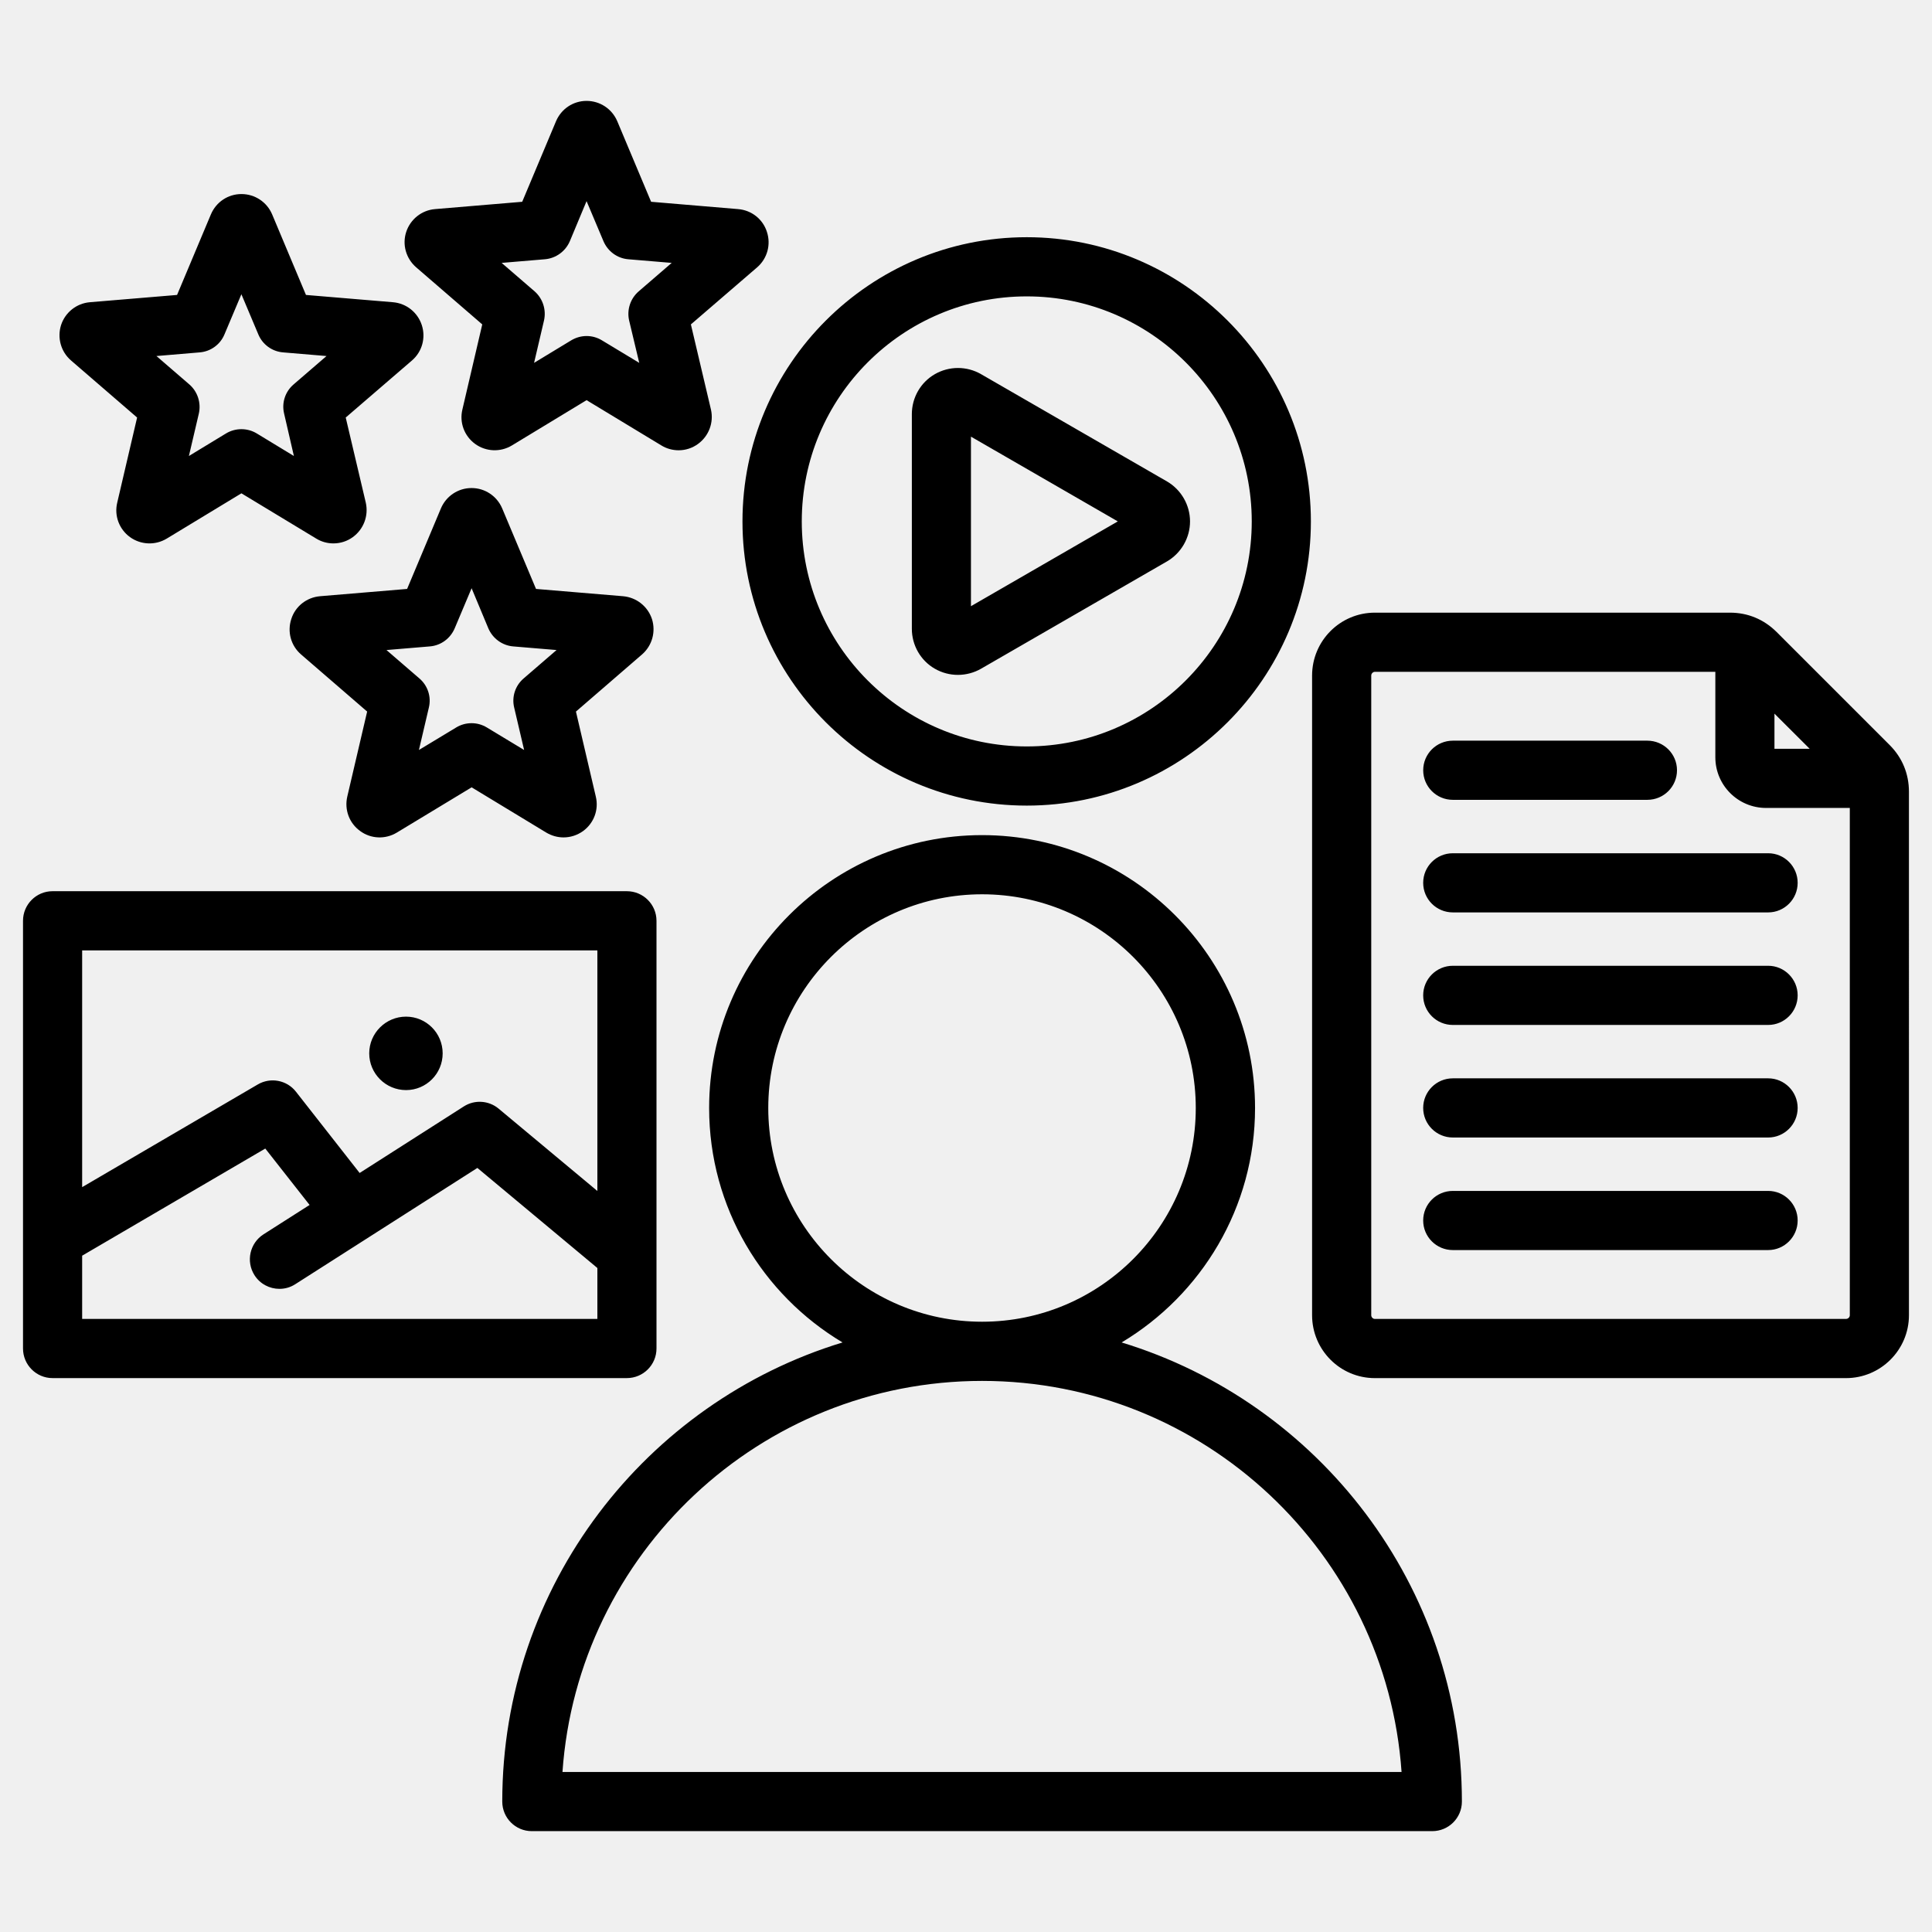
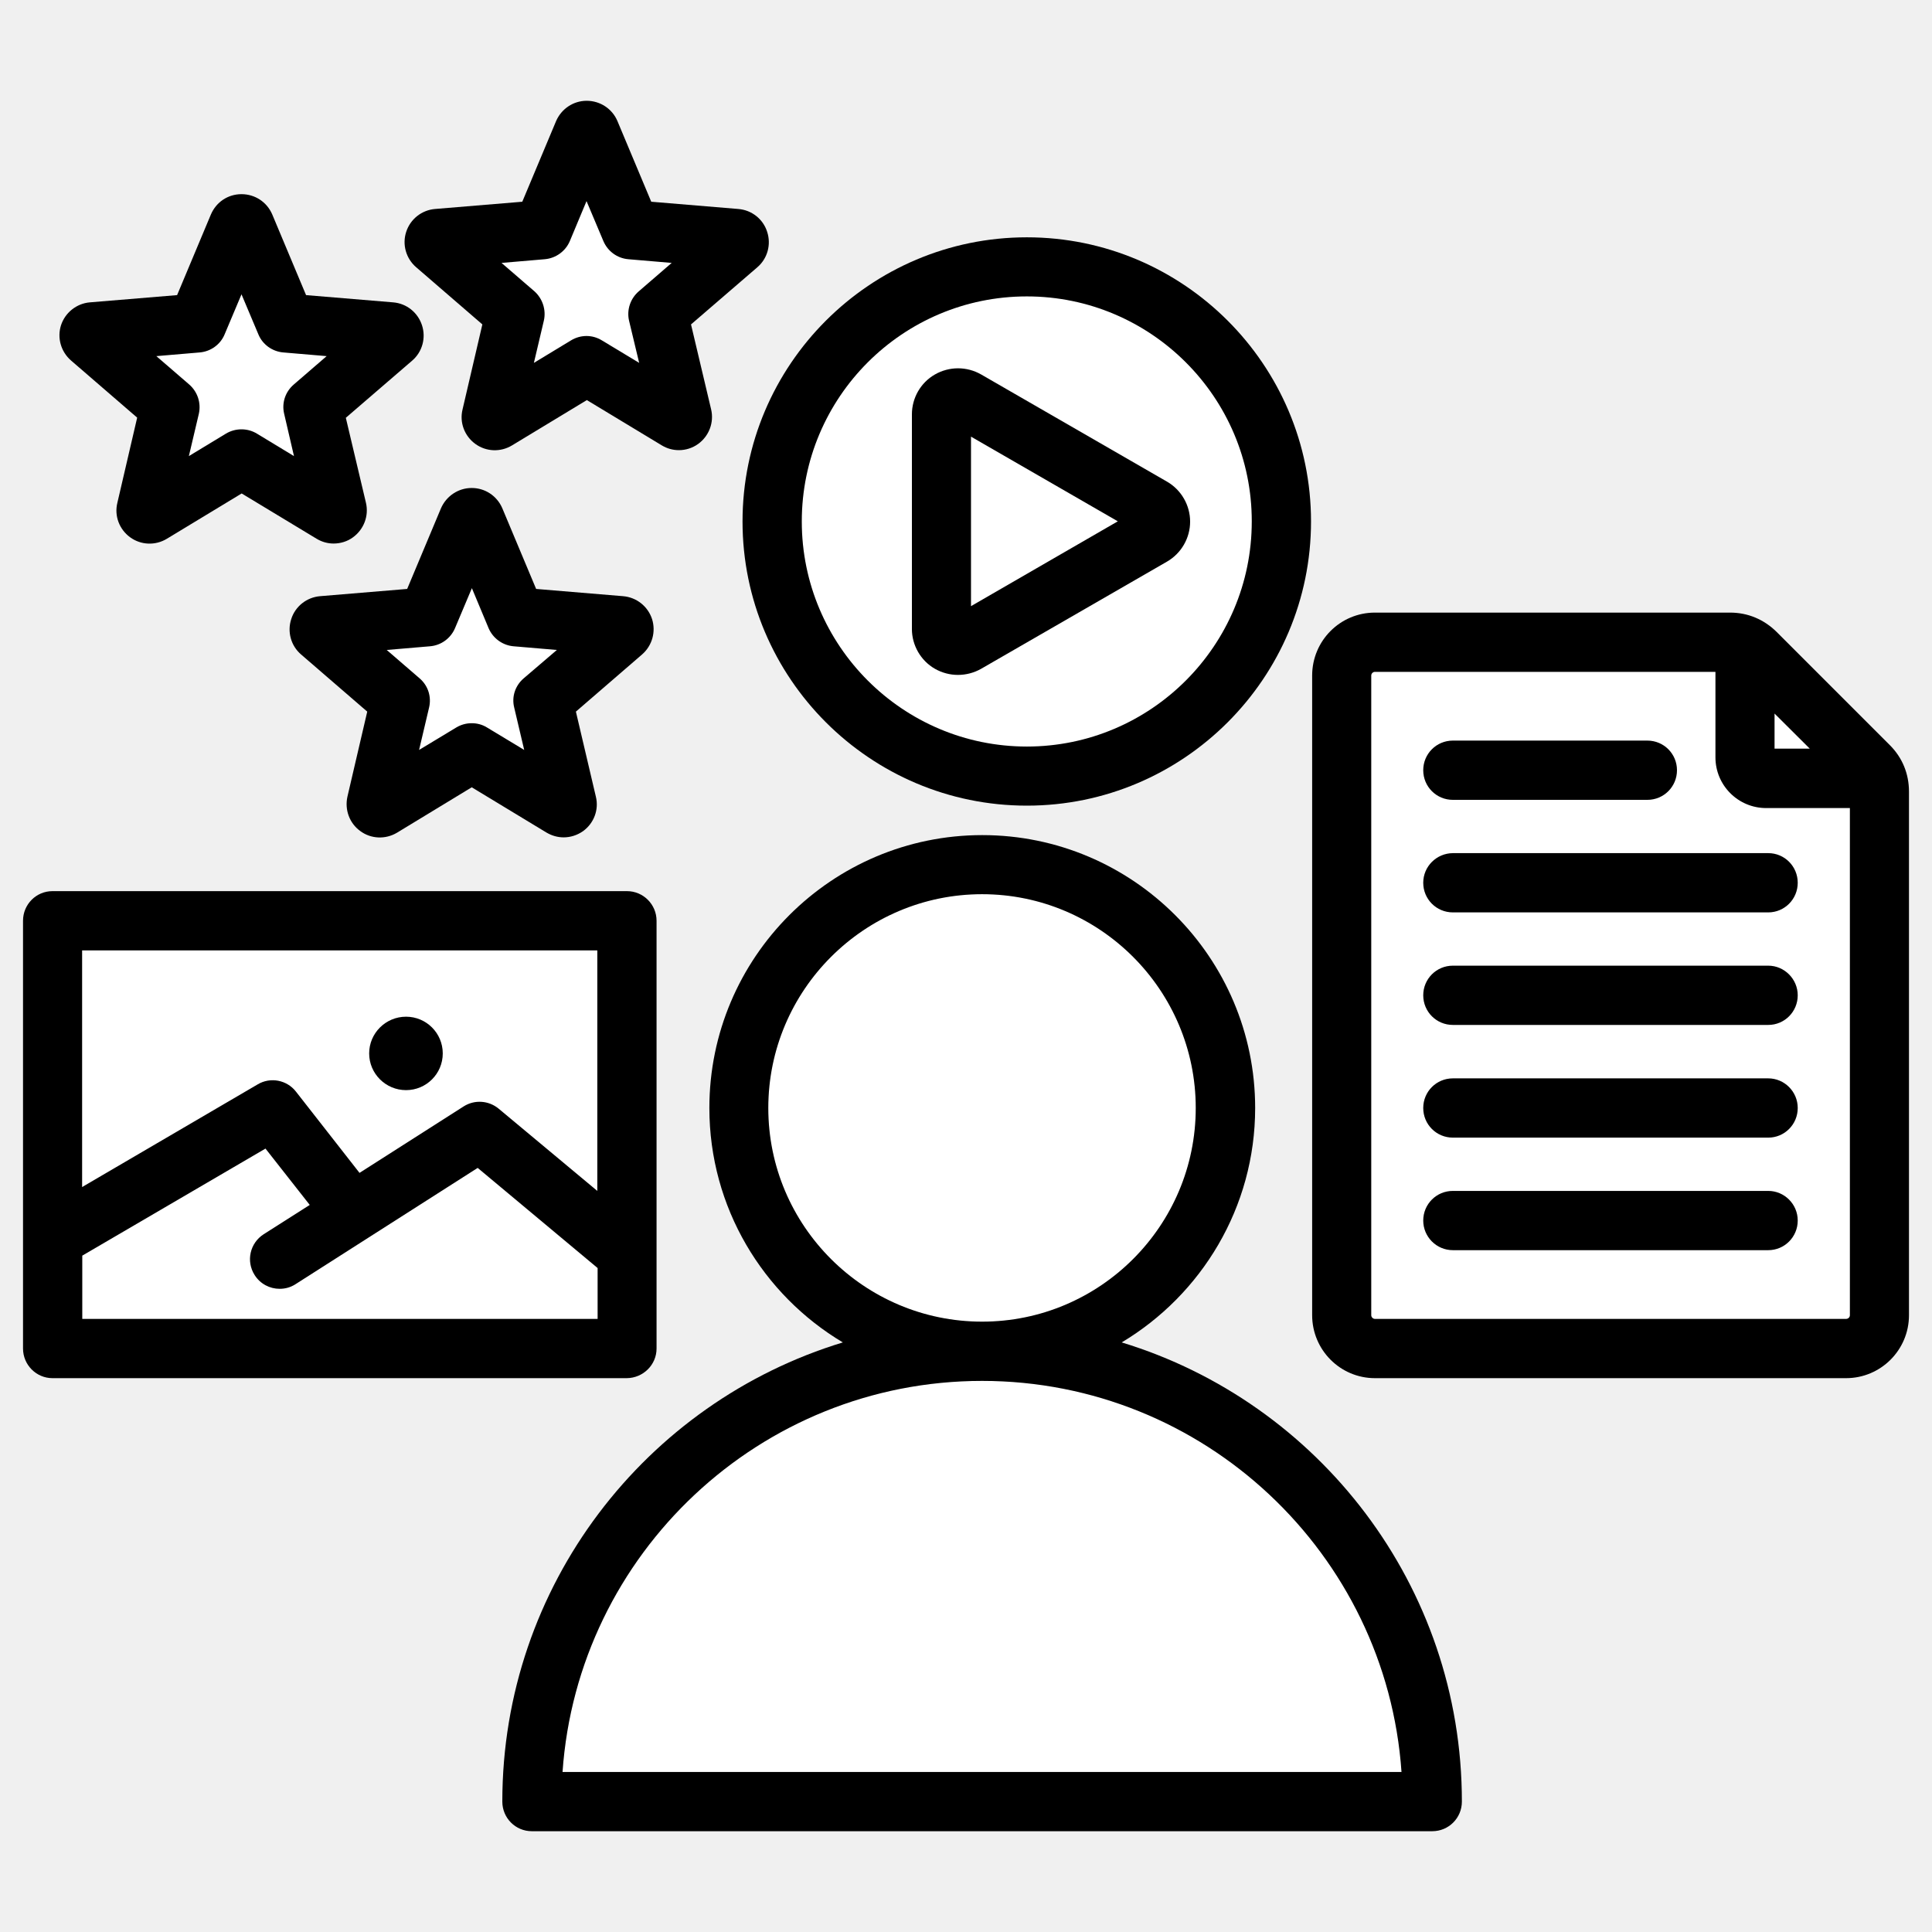
- <svg xmlns="http://www.w3.org/2000/svg" width="1200pt" height="1200pt" version="1.1" viewBox="0 0 1200 1200">
-   <path d="m124.04 218.87c6.828-0.551 12.781-4.871 15.383-11.184l10.512-24.926 10.512 24.926c2.606 6.312 8.555 10.633 15.383 11.184l26.977 2.269-20.48 17.664c-5.195 4.453-7.477 11.438-5.856 18.098l6.07 26.328-23.074-14.016c-5.844-3.527-13.211-3.527-19.066 0l-23.074 14.016 6.168-26.328c1.523-6.66-0.758-13.645-5.856-18.098l-20.473-17.664zm-38.879 40.465-12.348 52.871c-1.957 8.09 1.188 16.488 7.906 21.383 6.719 4.859 15.707 5.258 22.859 0.938l46.367-28.117 46.477 28.117c3.254 1.992 6.938 2.988 10.621 2.988 4.332 0 8.555-1.309 12.133-3.926 6.719-4.894 9.852-13.285 8.016-21.406l-12.457-52.848 41.172-35.461c6.289-5.426 8.664-14.062 6.07-21.984-2.606-7.894-9.539-13.453-17.879-14.172l-54.059-4.523-21.012-50.051c-3.254-7.668-10.727-12.613-19.066-12.613s-15.707 4.945-18.961 12.613l-21.023 50.051-54.18 4.523c-8.23 0.707-15.277 6.266-17.867 14.172-2.496 7.934-0.109 16.559 6.168 21.984zm253.27-98.305c6.828-0.574 12.781-4.894 15.492-11.184l10.402-24.926 10.512 24.926c2.711 6.289 8.555 10.609 15.383 11.184l26.977 2.258-20.473 17.664c-5.195 4.477-7.477 11.461-5.965 18.098l6.289 26.328-23.184-13.992c-5.856-3.562-13.105-3.562-19.066 0l-23.074 13.992 6.168-26.328c1.512-6.637-0.758-13.621-5.844-18.098l-20.473-17.664zm-38.895 40.465-41.051-35.461c-6.289-5.449-8.773-14.074-6.18-21.984 2.606-7.922 9.648-13.477 17.879-14.172l54.168-4.547 21.012-50.051c3.254-7.633 10.621-12.613 18.961-12.613 8.34 0 15.816 4.969 19.066 12.613l21.023 50.051 54.059 4.547c8.34 0.684 15.383 6.254 17.879 14.172 2.606 7.906 0.215 16.535-6.059 21.984l-41.172 35.461 12.457 52.848c1.848 8.09-1.297 16.488-8.016 21.383-3.574 2.617-7.801 3.949-12.023 3.949-3.793 0-7.477-1.008-10.727-2.988l-46.477-28.141-46.367 28.117c-7.152 4.32-16.141 3.938-22.859-0.938-6.719-4.894-9.863-13.297-7.906-21.383zm25.68 219.92c-5.195 4.453-7.477 11.438-5.844 18.098l6.168 26.316-23.184-14.004c-2.93-1.766-6.18-2.641-9.434-2.641-3.359 0-6.613 0.875-9.539 2.641l-23.184 14.004 6.168-26.316c1.621-6.66-0.648-13.645-5.844-18.098l-20.473-17.664 26.977-2.258c6.828-0.574 12.672-4.883 15.383-11.207l10.512-24.926 10.402 24.926c2.711 6.324 8.664 10.633 15.383 11.207l26.977 2.258zm79.73-36.91c2.496 7.922 0.109 16.535-6.168 21.984l-41.051 35.484 12.348 52.824c1.945 8.113-1.188 16.488-7.906 21.383-3.684 2.641-7.906 3.949-12.133 3.949-3.684 0-7.367-0.996-10.727-2.988l-46.367-28.117-46.477 28.117c-7.152 4.32-16.141 3.926-22.754-0.973-6.828-4.894-9.863-13.273-8.016-21.359l12.348-52.848-41.062-35.484c-6.289-5.426-8.664-14.062-6.059-21.984 2.484-7.894 9.539-13.453 17.879-14.172l54.059-4.523 21.012-50.051c3.254-7.656 10.727-12.613 18.961-12.613h0.109c8.23 0 15.707 4.945 18.961 12.613l21.023 50.051 54.047 4.523c8.336 0.73 15.367 6.289 17.973 14.184zm198.13-113.3 91.211 52.645-91.211 52.668zm-22.418 144.16c4.441 2.543 9.312 3.816 14.305 3.816 4.981 0 9.973-1.285 14.41-3.84l115.48-66.648c8.773-5.102 14.293-14.605 14.293-24.828 0-10.211-5.519-19.727-14.293-24.828l-115.48-66.625c-8.879-5.125-19.824-5.125-28.703-0.023-8.879 5.102-14.305 14.605-14.305 24.828v133.31c-0.012 10.211 5.402 19.742 14.293 24.84zm57.086-231.28c-77.137 0-139.75 62.699-139.75 139.77 0 77.09 62.617 139.77 139.75 139.77 77.016 0 139.74-62.688 139.74-139.77 0.012-77.051-62.711-139.77-139.74-139.77zm0 316.29c97.285 0 176.47-79.176 176.47-176.52 0-97.32-79.188-176.52-176.47-176.52-97.391 0-176.58 79.199-176.58 176.52-0.004 97.344 79.184 176.52 176.58 176.52zm-408.41 153.89c0-12.613 10.297-22.812 22.859-22.812s22.754 10.199 22.754 22.812c0 12.613-10.176 22.812-22.754 22.812-12.562-0.004-22.859-10.203-22.859-22.812zm-178.31 164.94v-39.277l113.75-66.539 27.516 35.027-28.598 18.238c-8.555 5.473-11.051 16.836-5.629 25.379 3.469 5.484 9.422 8.496 15.492 8.496 3.469 0 6.828-0.938 9.852-2.891l113.1-72.215 74.531 62.16v31.621zm320-228.9h-320v147.05l109.09-63.781c7.906-4.644 18.098-2.711 23.723 4.523l39.539 50.461 64.68-41.316c6.719-4.32 15.492-3.769 21.66 1.367l61.32 51.133v-149.43zm36.734 247.27v-265.66c0-10.129-8.23-18.371-18.422-18.371h-356.73c-10.078 0-18.312 8.242-18.312 18.371v265.66c0 10.129 8.23 18.383 18.312 18.383h356.73c10.188 0.004 18.422-8.242 18.422-18.383zm708.8-149.42c0 10.152-8.23 18.371-18.312 18.371h-195.86c-10.188 0-18.422-8.219-18.422-18.371s8.23-18.383 18.422-18.383h195.86c10.082 0 18.312 8.23 18.312 18.383zm0-69.926c0 10.152-8.23 18.383-18.312 18.383l-195.86 0.004c-10.188 0-18.422-8.219-18.422-18.383 0-10.129 8.23-18.371 18.422-18.371h195.86c10.082-0.004 18.312 8.242 18.312 18.367zm0-69.887c0 10.152-8.23 18.371-18.312 18.371h-195.86c-10.188 0-18.422-8.219-18.422-18.371s8.23-18.371 18.422-18.371h195.86c10.082-0.012 18.312 8.219 18.312 18.371zm-232.58-69.926c0-10.152 8.23-18.371 18.422-18.371h120.79c10.176 0 18.422 8.219 18.422 18.371s-8.23 18.371-18.422 18.371l-120.81 0.004c-10.176 0-18.406-8.223-18.406-18.375zm232.58 279.65c0 10.129-8.23 18.371-18.312 18.371l-195.86 0.004c-10.188 0-18.422-8.242-18.422-18.371 0-10.152 8.23-18.371 18.422-18.371h195.86c10.082-0.004 18.312 8.215 18.312 18.367zm30.016 61.141c1.297 0 2.375-1.055 2.375-2.316v-315.06h-51.996c-17.449 0-31.523-14.125-31.523-31.488v-53.062h-211.46c-1.188 0-2.269 1.055-2.269 2.316v397.3c0 1.262 1.078 2.316 2.269 2.316zm-44.426-375.95 21.875 21.828h-21.875zm71.605 19.551-70.309-70.309c-7.906-7.836-17.867-11.965-28.922-11.965h-220.56c-21.551 0-39 17.52-39 39.07v397.3c0 21.539 17.449 39.07 39 39.07h292.61c21.551 0 39.109-17.531 39.109-39.07l-0.004-325.18c-0.012-11.074-4.129-21.094-11.926-28.918zm-824.39 637.79c9.422-135.52 122.73-242.89 260.64-242.89 137.9 0 251.11 107.38 260.53 242.89zm127.82-412.38c0-73.199 59.578-132.76 132.82-132.76 73.223 0 132.71 59.555 132.71 132.76 0 73.199-59.473 132.73-132.71 132.73-73.234 0.004-132.82-59.52-132.82-132.73zm219.48 145.6c49.5-29.605 82.871-83.797 82.871-145.6 0-93.48-76.043-169.51-169.54-169.51-93.492 0-169.54 76.031-169.54 169.51 0 61.812 33.254 115.99 82.871 145.6-122.2 37.211-211.36 150.96-211.36 285.17 0 10.152 8.23 18.371 18.312 18.371h559.31c10.188 0 18.422-8.219 18.422-18.371-0.004-134.21-89.164-247.96-211.36-285.17z" fill-rule="evenodd" />
+ <svg xmlns="http://www.w3.org/2000/svg" version="1.1" id="Layer_1" x="0px" y="0px" viewBox="0 0 1200 1200" style="enable-background:new 0 0 1200 1200;" xml:space="preserve">
+   <style type="text/css">
+ 	.st0{fill:#FFFFFF;}
+ </style>
+   <g>
+     <path class="st0" d="M742.7,688.2c0-73.2-59.5-132.8-132.7-132.8c-73.2,0-132.8,59.6-132.8,132.8c0,73.2,59.6,132.7,132.8,132.7   C683.3,820.9,742.7,761.4,742.7,688.2z" />
+     <path class="st0" d="M610,857.7c-137.9,0-251.2,107.4-260.6,242.9h521.2C861.1,965.1,747.9,857.7,610,857.7z" />
+     <polygon class="st0" points="1102.2,443.2 1102.2,465.1 1124,465.1  " />
+     <path class="st0" d="M183.8,678.1l39.5,50.5l64.7-41.3c6.7-4.3,15.5-3.8,21.7,1.4l61.3,51.1V590.3l0,0H51v147l109.1-63.8   C168,668.9,178.2,670.9,183.8,678.1z M252.2,631.4c12.6,0,22.8,10.2,22.8,22.8c0,12.6-10.2,22.8-22.8,22.8   c-12.6,0-22.9-10.2-22.9-22.8C229.3,641.6,239.6,631.4,252.2,631.4z" />
+     <path class="st0" d="M337.9,199l-6.2,26.3l23.1-14c6-3.6,13.2-3.6,19.1,0l23.2,14l-6.3-26.3c-1.5-6.6,0.8-13.6,6-18.1l20.5-17.7   l-27-2.3c-6.8-0.6-12.7-4.9-15.4-11.2l-10.5-24.9l-10.4,24.9c-2.7,6.3-8.7,10.6-15.5,11.2l-26.9,2.3l20.5,17.7   C337.1,185.4,339.4,192.4,337.9,199z" />
+     <path class="st0" d="M123.5,256.9l-6.2,26.3l23.1-14c5.9-3.5,13.2-3.5,19.1,0l23.1,14l-6.1-26.3c-1.6-6.7,0.7-13.6,5.9-18.1   l20.5-17.7l-27-2.3c-6.8-0.6-12.8-4.9-15.4-11.2l-10.5-24.9l-10.5,24.9c-2.6,6.3-8.6,10.6-15.4,11.2l-26.9,2.3l20.5,17.7   C122.8,243.2,125,250.2,123.5,256.9z" />
+     <path class="st0" d="M183.4,797.6c-3,2-6.4,2.9-9.9,2.9c-6.1,0-12-3-15.5-8.5c-5.4-8.5-2.9-19.9,5.6-25.4l28.6-18.2l-27.5-35   L51,779.9v39.3l320,0v-31.6l-74.5-62.2L183.4,797.6z" />
+     <path class="st0" d="M303.3,390.3l-10.4-24.9l-10.5,24.9c-2.7,6.3-8.6,10.6-15.4,11.2l-27,2.3l20.5,17.7c5.2,4.5,7.5,11.4,5.8,18.1   l-6.2,26.3l23.2-14c2.9-1.8,6.2-2.6,9.5-2.6c3.3,0,6.5,0.9,9.4,2.6l23.2,14l-6.2-26.3c-1.6-6.7,0.6-13.6,5.8-18.1l20.5-17.7   l-27-2.3C312,400.9,306,396.6,303.3,390.3z" />
+     <polygon class="st0" points="603.1,271.2 603.1,376.5 694.3,323.8  " />
+     <path class="st0" d="M1065.4,470.3v-53.1H854c-1.2,0-2.3,1.1-2.3,2.3v397.3c0,1.3,1.1,2.3,2.3,2.3l292.6,0c1.3,0,2.4-1.1,2.4-2.3   V501.8h-52C1079.5,501.8,1065.4,487.7,1065.4,470.3z M884,478.4c0-10.2,8.2-18.4,18.4-18.4h120.8c10.2,0,18.4,8.2,18.4,18.4   c0,10.2-8.2,18.4-18.4,18.4l-120.8,0C892.2,496.8,884,488.6,884,478.4L884,478.4z M1116.6,758.1c0,10.1-8.2,18.4-18.3,18.4   l-195.9,0c-10.2,0-18.4-8.2-18.4-18.4c0-10.2,8.2-18.4,18.4-18.4h195.9C1108.3,739.7,1116.6,747.9,1116.6,758.1L1116.6,758.1z    M1098.3,706.5H902.4c-10.2,0-18.4-8.2-18.4-18.4s8.2-18.4,18.4-18.4h195.9c10.1,0,18.3,8.2,18.3,18.4   C1116.6,698.3,1108.3,706.5,1098.3,706.5z M1116.6,618.2c0,10.2-8.2,18.4-18.3,18.4l-195.9,0c-10.2,0-18.4-8.2-18.4-18.4   c0-10.1,8.2-18.4,18.4-18.4h195.9C1108.3,599.8,1116.6,608.1,1116.6,618.2L1116.6,618.2z M1116.6,548.3c0,10.2-8.2,18.4-18.3,18.4   H902.4c-10.2,0-18.4-8.2-18.4-18.4s8.2-18.4,18.4-18.4h195.9C1108.3,529.9,1116.6,538.2,1116.6,548.3z" />
+     <path class="st0" d="M637.8,463.6c77,0,139.7-62.7,139.7-139.8c0-77.1-62.7-139.8-139.7-139.8c-77.1,0-139.8,62.7-139.8,139.8   C498,400.9,560.6,463.6,637.8,463.6z M566.4,257.2c0-10.2,5.4-19.7,14.3-24.8c8.9-5.1,19.8-5.1,28.7,0L724.9,299   c8.8,5.1,14.3,14.6,14.3,24.8c0,10.2-5.5,19.7-14.3,24.8l-115.5,66.6c-4.4,2.6-9.4,3.8-14.4,3.8c-5,0-9.9-1.3-14.3-3.8v0   c-8.9-5.1-14.3-14.6-14.3-24.8V257.2z" />
+     <path d="M258.5,166l41.1,35.5l-12.3,52.8c-2,8.1,1.2,16.5,7.9,21.4c6.7,4.9,15.7,5.3,22.9,0.9l46.4-28.1l46.5,28.1   c3.3,2,6.9,3,10.7,3c4.2,0,8.4-1.3,12-3.9c6.7-4.9,9.9-13.3,8-21.4l-12.5-52.8l41.2-35.5c6.3-5.4,8.7-14.1,6.1-22   c-2.5-7.9-9.5-13.5-17.9-14.2l-54.1-4.5l-21-50.1c-3.2-7.6-10.7-12.6-19.1-12.6c-8.3,0-15.7,5-19,12.6l-21,50.1l-54.2,4.5   c-8.2,0.7-15.3,6.2-17.9,14.2C249.7,151.9,252.2,160.6,258.5,166z M338.4,161c6.8-0.6,12.8-4.9,15.5-11.2l10.4-24.9l10.5,24.9   c2.7,6.3,8.6,10.6,15.4,11.2l27,2.3l-20.5,17.7c-5.2,4.5-7.5,11.5-6,18.1l6.3,26.3l-23.2-14c-5.9-3.6-13.1-3.6-19.1,0l-23.1,14   l6.2-26.3c1.5-6.6-0.8-13.6-5.8-18.1l-20.5-17.7L338.4,161z" />
+     <path d="M405,384.5L405,384.5c-2.6-7.9-9.6-13.5-18-14.2l-54-4.5l-21-50.1c-3.3-7.7-10.7-12.6-19-12.6h-0.1c-8.2,0-15.7,5-19,12.6   l-21,50.1l-54.1,4.5c-8.3,0.7-15.4,6.3-17.9,14.2c-2.6,7.9-0.2,16.6,6.1,22l41.1,35.5l-12.3,52.8c-1.8,8.1,1.2,16.5,8,21.4   c6.6,4.9,15.6,5.3,22.8,1L293,489l46.4,28.1c3.4,2,7,3,10.7,3c4.2,0,8.4-1.3,12.1-3.9c6.7-4.9,9.9-13.3,7.9-21.4L357.7,442   l41.1-35.5C405.1,401,407.5,392.4,405,384.5z M325.2,421.4c-5.2,4.5-7.5,11.4-5.8,18.1l6.2,26.3l-23.2-14c-2.9-1.8-6.2-2.6-9.4-2.6   c-3.4,0-6.6,0.9-9.5,2.6l-23.2,14l6.2-26.3c1.6-6.7-0.6-13.6-5.8-18.1l-20.5-17.7l27-2.3c6.8-0.6,12.7-4.9,15.4-11.2l10.5-24.9   l10.4,24.9c2.7,6.3,8.7,10.6,15.4,11.2l27,2.3L325.2,421.4z" />
+     <path d="M637.8,500.4L637.8,500.4c97.3,0,176.5-79.2,176.5-176.5c0-97.3-79.2-176.5-176.5-176.5c-97.4,0-176.6,79.2-176.6,176.5   C461.2,421.2,540.4,500.4,637.8,500.4z M637.8,184.1c77,0,139.8,62.7,139.7,139.8c0,77.1-62.7,139.8-139.7,139.8   c-77.1,0-139.8-62.7-139.8-139.8C498,246.8,560.6,184.1,637.8,184.1z" />
+     <path d="M580.7,415.4L580.7,415.4c4.4,2.5,9.3,3.8,14.3,3.8c5,0,10-1.3,14.4-3.8l115.5-66.6c8.8-5.1,14.3-14.6,14.3-24.8   c0-10.2-5.5-19.7-14.3-24.8l-115.5-66.6c-8.9-5.1-19.8-5.1-28.7,0c-8.9,5.1-14.3,14.6-14.3,24.8v133.3   C566.4,400.7,571.8,410.3,580.7,415.4z M603.1,271.2l91.2,52.6l-91.2,52.7V271.2z" />
+     <path d="M1173.8,462.8l-70.3-70.3c-7.9-7.8-17.9-12-28.9-12H854c-21.6,0-39,17.5-39,39.1v397.3c0,21.5,17.4,39.1,39,39.1h292.6   c21.6,0,39.1-17.5,39.1-39.1l0-325.2C1185.7,480.6,1181.6,470.6,1173.8,462.8z M1102.2,443.2l21.9,21.8h-21.9V443.2z M1149,816.9   c0,1.3-1.1,2.3-2.4,2.3l-292.6,0c-1.2,0-2.3-1.1-2.3-2.3V419.6c0-1.3,1.1-2.3,2.3-2.3h211.5v53.1c0,17.4,14.1,31.5,31.5,31.5h52   V816.9z" />
+     <path d="M1098.3,669.8H902.4c-10.2,0-18.4,8.2-18.4,18.4s8.2,18.4,18.4,18.4h195.9c10.1,0,18.3-8.2,18.3-18.4   C1116.6,678,1108.3,669.8,1098.3,669.8z" />
+     <path d="M1098.3,599.8H902.4c-10.2,0-18.4,8.2-18.4,18.4c0,10.2,8.2,18.4,18.4,18.4l195.9,0c10.1,0,18.3-8.2,18.3-18.4v0   C1116.6,608.1,1108.3,599.8,1098.3,599.8z" />
+     <path d="M884,548.3c0,10.2,8.2,18.4,18.4,18.4h195.9c10.1,0,18.3-8.2,18.3-18.4c0-10.2-8.2-18.4-18.3-18.4H902.4   C892.2,530,884,538.2,884,548.3z" />
+     <path d="M1098.3,739.7H902.4c-10.2,0-18.4,8.2-18.4,18.4c0,10.1,8.2,18.4,18.4,18.4l195.9,0c10.1,0,18.3-8.2,18.3-18.4v0   C1116.6,747.9,1108.3,739.7,1098.3,739.7z" />
+     <path d="M252.2,677.1c12.6,0,22.8-10.2,22.8-22.8c0-12.6-10.2-22.8-22.8-22.8s-22.9,10.2-22.9,22.8   C229.3,666.9,239.6,677.1,252.2,677.1z" />
+     <path d="M902.4,496.8l120.8,0c10.2,0,18.4-8.2,18.4-18.4c0-10.2-8.2-18.4-18.4-18.4H902.4c-10.2,0-18.4,8.2-18.4,18.4h0   C884,488.6,892.2,496.8,902.4,496.8z" />
+     <path d="M44.1,223.9l41.1,35.5l-12.3,52.9c-2,8.1,1.2,16.5,7.9,21.4c6.7,4.9,15.7,5.3,22.9,0.9l46.4-28.1l46.5,28.1   c3.3,2,6.9,3,10.6,3c4.3,0,8.6-1.3,12.1-3.9c6.7-4.9,9.9-13.3,8-21.4l-12.5-52.8l41.2-35.5c6.3-5.4,8.7-14.1,6.1-22   c-2.6-7.9-9.5-13.5-17.9-14.2l-54.1-4.5l-21-50.1c-3.3-7.7-10.7-12.6-19.1-12.6s-15.7,4.9-19,12.6l-21,50.1l-54.2,4.5   c-8.2,0.7-15.3,6.3-17.9,14.2C35.4,209.8,37.8,218.4,44.1,223.9z M124.1,218.9c6.8-0.6,12.8-4.9,15.4-11.2l10.5-24.9l10.5,24.9   c2.6,6.3,8.6,10.6,15.4,11.2l27,2.3l-20.5,17.7c-5.2,4.5-7.5,11.4-5.9,18.1l6.1,26.3l-23.1-14c-5.8-3.5-13.2-3.5-19.1,0l-23.1,14   l6.2-26.3c1.5-6.7-0.8-13.6-5.9-18.1l-20.5-17.7L124.1,218.9z" />
+     <path d="M407.8,837.6V571.9c0-10.1-8.2-18.4-18.4-18.4H32.6c-10.1,0-18.3,8.2-18.3,18.4v265.7c0,10.1,8.2,18.4,18.3,18.4h356.7   C399.5,855.9,407.8,847.7,407.8,837.6z M51,590.3h320l0,0v149.4l-61.3-51.1c-6.2-5.1-14.9-5.7-21.7-1.4l-64.7,41.3l-39.5-50.5   c-5.6-7.2-15.8-9.2-23.7-4.5L51,737.3V590.3z M371.1,819.2l-320,0v-39.3l113.8-66.5l27.5,35l-28.6,18.2   c-8.6,5.5-11.1,16.8-5.6,25.4c3.5,5.5,9.4,8.5,15.5,8.5c3.5,0,6.8-0.9,9.9-2.9l113.1-72.2l74.5,62.2V819.2z" />
+     <path d="M696.7,833.8L696.7,833.8c49.5-29.6,82.9-83.8,82.9-145.6c0-93.5-76-169.5-169.5-169.5c-93.5,0-169.5,76-169.5,169.5   c0,61.8,33.3,116,82.9,145.6C401.1,871,312,984.8,312,1119c0,10.2,8.2,18.4,18.3,18.4h559.3c10.2,0,18.4-8.2,18.4-18.4   C908,984.8,818.9,871,696.7,833.8z M477.2,688.2c0-73.2,59.6-132.8,132.8-132.8c73.2,0,132.7,59.6,132.7,132.8   c0,73.2-59.5,132.7-132.7,132.7C536.8,820.9,477.2,761.4,477.2,688.2z M349.4,1100.6c9.4-135.5,122.7-242.9,260.6-242.9   c137.9,0,251.1,107.4,260.5,242.9H349.4z" />
+   </g>
</svg>
